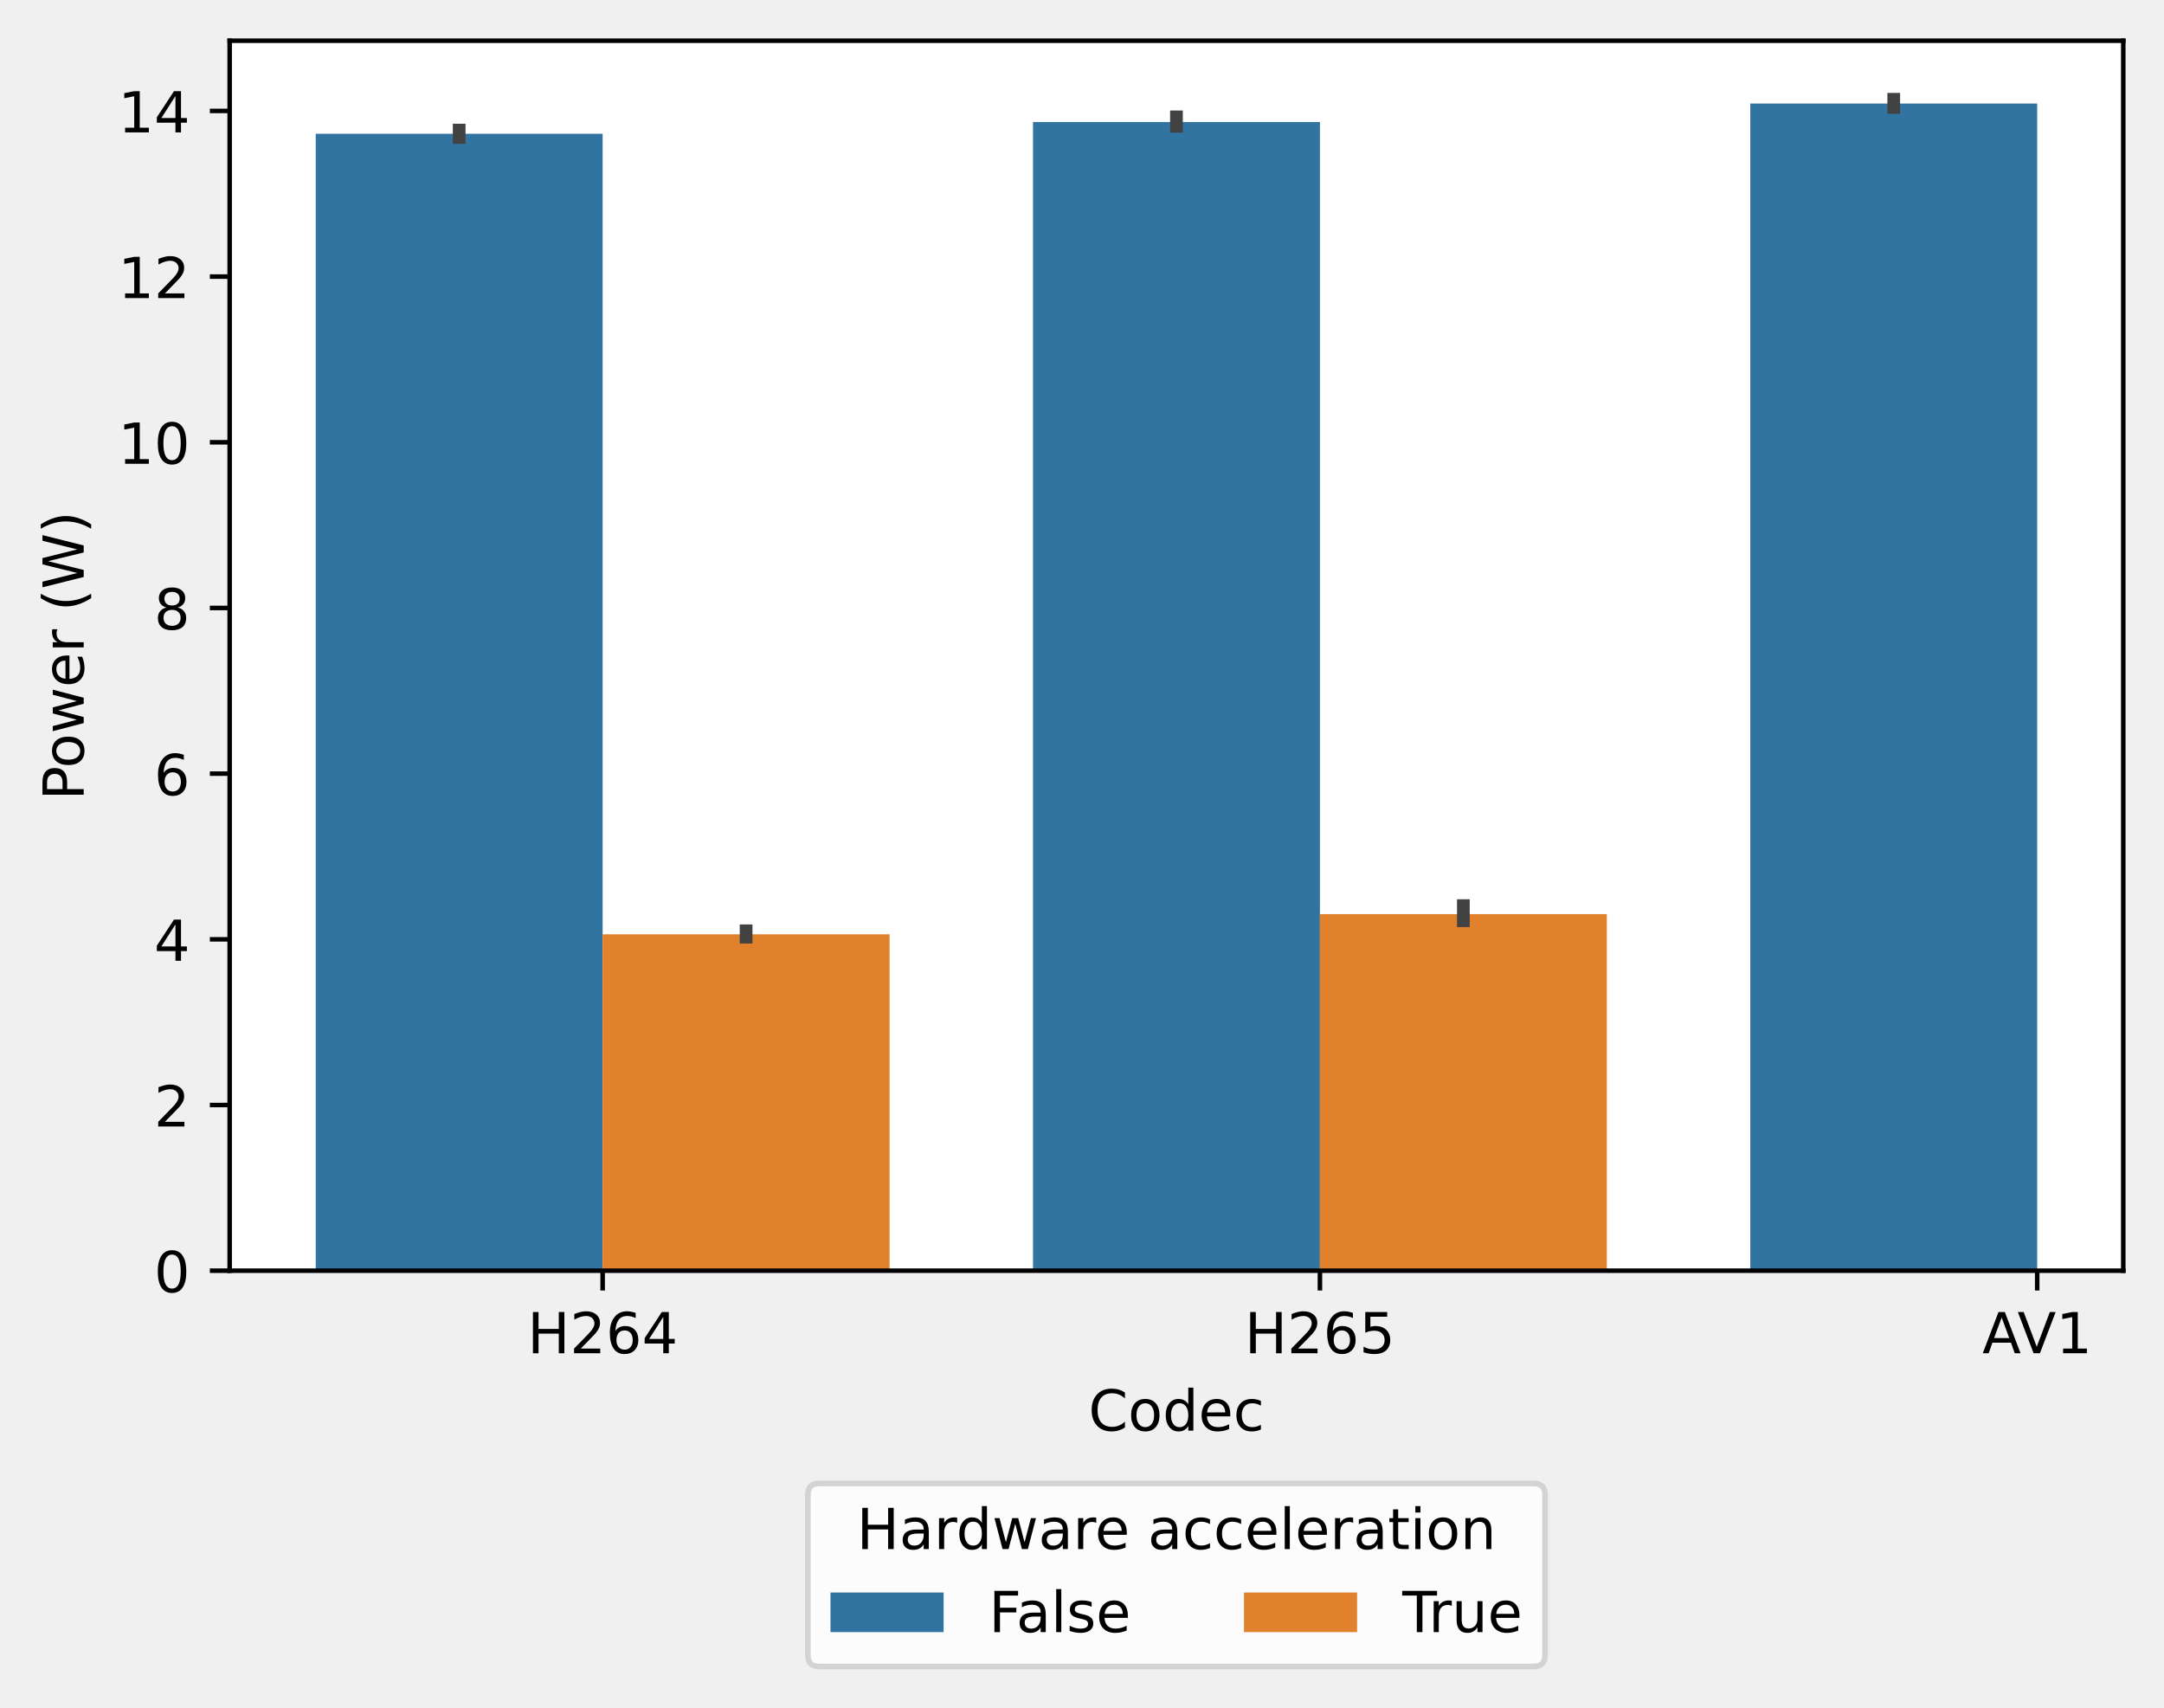
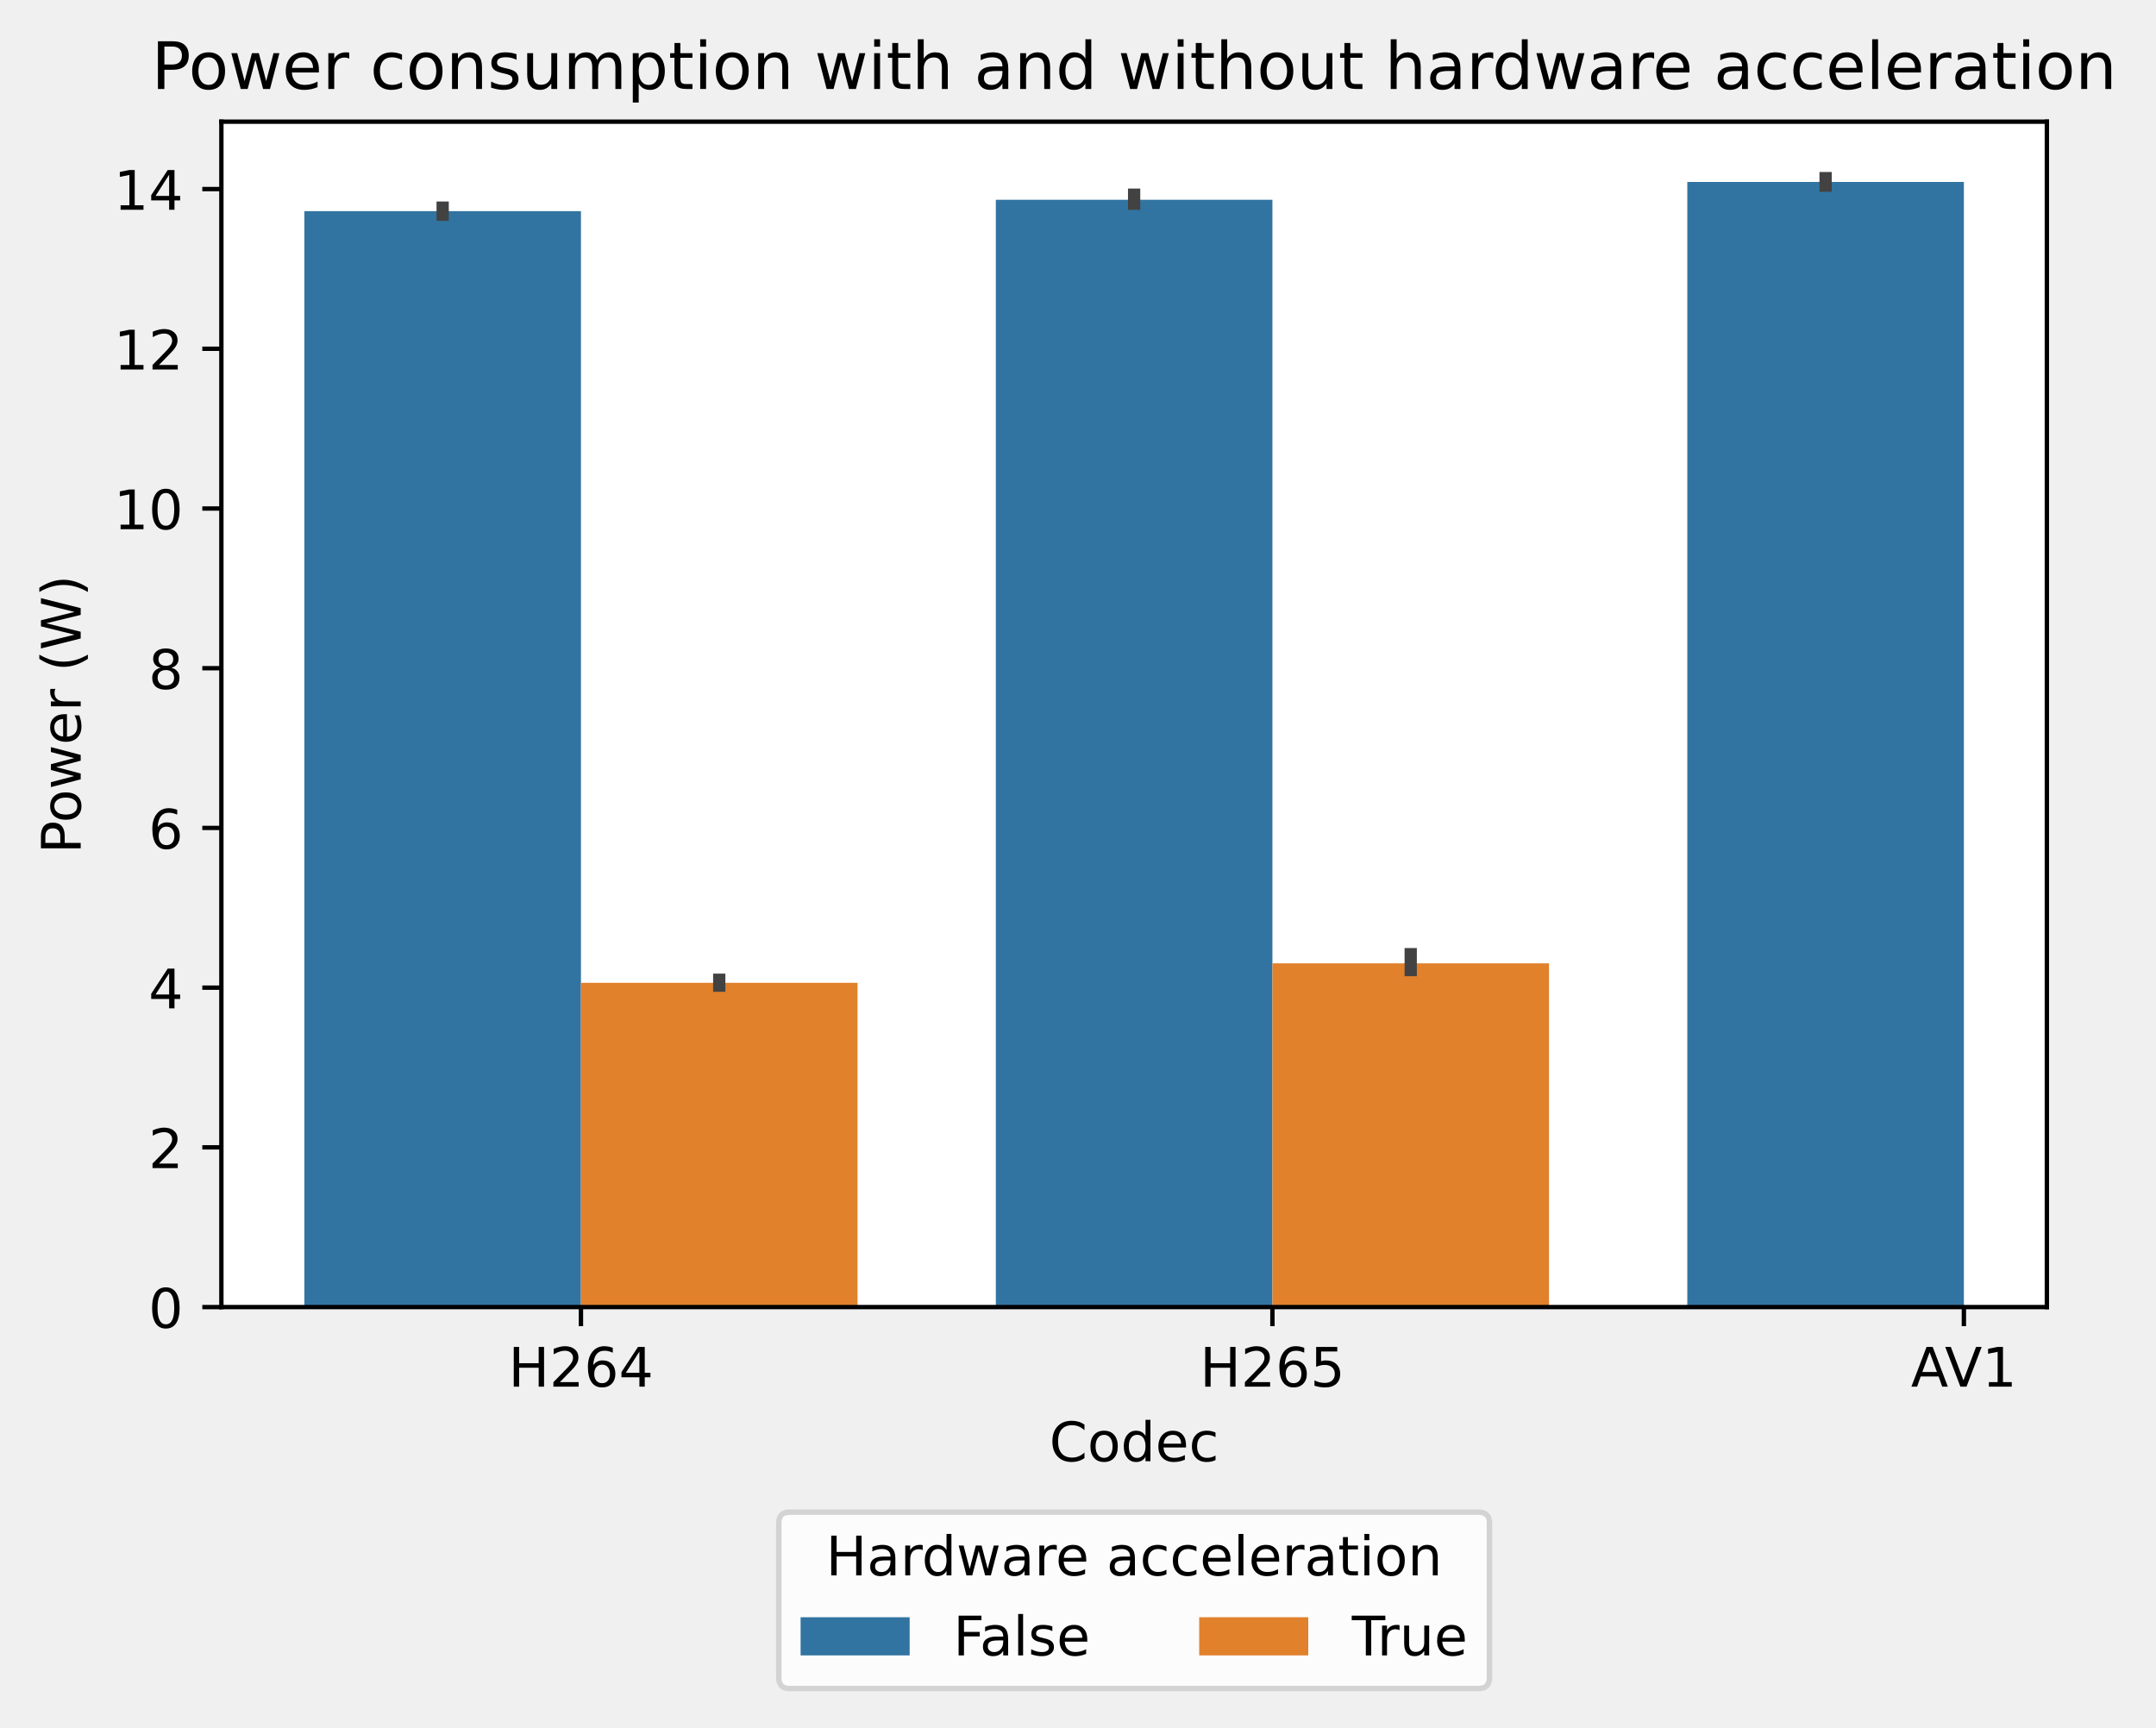
- <svg xmlns="http://www.w3.org/2000/svg" xmlns:xlink="http://www.w3.org/1999/xlink" width="382.603pt" height="301.812pt" viewBox="0 0 382.603 301.812" version="1.1">
+ <svg xmlns="http://www.w3.org/2000/svg" xmlns:xlink="http://www.w3.org/1999/xlink" width="395.419pt" height="316.93pt" viewBox="0 0 395.419 316.93" version="1.1">
  <defs>
    <style type="text/css">*{stroke-linejoin: round; stroke-linecap: butt}</style>
  </defs>
  <g id="figure_1">
    <g id="patch_1">
-       <path d="M 0 301.812  L 382.603 301.812  L 382.603 0  L 0 0  L 0 301.812  z " style="fill: none" />
+       <path d="M 0 316.93  L 395.419 316.93  L 395.419 0  L 0 0  L 0 316.93  z " style="fill: none" />
    </g>
    <g id="axes_1">
      <g id="patch_2">
-         <path d="M 40.603 224.64  L 375.403 224.64  L 375.403 7.2  L 40.603 7.2  z " style="fill: #ffffff" />
+         <path d="M 40.603 239.758  L 375.403 239.758  L 375.403 22.318  L 40.603 22.318  z " style="fill: #ffffff" />
      </g>
      <g id="patch_3">
-         <path d="M 55.821 224.64  L 106.549 224.64  L 106.549 23.655  L 55.821 23.655  z " clip-path="url(#paa08e90f92)" style="fill: #3274a1" />
+         <path d="M 55.821 239.758  L 106.549 239.758  L 106.549 38.728  L 55.821 38.728  z " clip-path="url(#p6d40279ca7)" style="fill: #3274a1" />
      </g>
      <g id="patch_4">
-         <path d="M 182.639 224.64  L 233.367 224.64  L 233.367 21.573  L 182.639 21.573  z " clip-path="url(#paa08e90f92)" style="fill: #3274a1" />
+         <path d="M 182.639 239.758  L 233.367 239.758  L 233.367 36.646  L 182.639 36.646  z " clip-path="url(#p6d40279ca7)" style="fill: #3274a1" />
      </g>
      <g id="patch_5">
-         <path d="M 309.458 224.64  L 360.185 224.64  L 360.185 18.301  L 309.458 18.301  z " clip-path="url(#paa08e90f92)" style="fill: #3274a1" />
+         <path d="M 309.458 239.758  L 360.185 239.758  L 360.185 33.373  L 309.458 33.373  z " clip-path="url(#p6d40279ca7)" style="fill: #3274a1" />
      </g>
      <g id="patch_6">
-         <path d="M 106.549 224.64  L 157.276 224.64  L 157.276 165.174  L 106.549 165.174  z " clip-path="url(#paa08e90f92)" style="fill: #e1812c" />
+         <path d="M 106.549 239.758  L 157.276 239.758  L 157.276 180.279  L 106.549 180.279  z " clip-path="url(#p6d40279ca7)" style="fill: #e1812c" />
      </g>
      <g id="patch_7">
-         <path d="M 233.367 224.64  L 284.094 224.64  L 284.094 161.605  L 233.367 161.605  z " clip-path="url(#paa08e90f92)" style="fill: #e1812c" />
+         <path d="M 233.367 239.758  L 284.094 239.758  L 284.094 176.709  L 233.367 176.709  z " clip-path="url(#p6d40279ca7)" style="fill: #e1812c" />
      </g>
      <g id="patch_8">
-         <path d="M 106.549 224.64  L 106.549 224.64  L 106.549 224.64  L 106.549 224.64  z " clip-path="url(#paa08e90f92)" style="fill: #3274a1" />
+         <path d="M 106.549 239.758  L 106.549 239.758  L 106.549 239.758  L 106.549 239.758  z " clip-path="url(#p6d40279ca7)" style="fill: #3274a1" />
      </g>
      <g id="patch_9">
-         <path d="M 106.549 224.64  L 106.549 224.64  L 106.549 224.64  L 106.549 224.64  z " clip-path="url(#paa08e90f92)" style="fill: #e1812c" />
+         <path d="M 106.549 239.758  L 106.549 239.758  L 106.549 239.758  L 106.549 239.758  z " clip-path="url(#p6d40279ca7)" style="fill: #e1812c" />
      </g>
      <g id="matplotlib.axis_1">
        <g id="xtick_1">
          <g id="line2d_1">
            <defs>
-               <path id="m2e20325856" d="M 0 0  L 0 3.5  " style="stroke: #000000; stroke-width: 0.8" />
-             </defs>
-             <g>
-               <use xlink:href="#m2e20325856" x="106.549" y="224.64" style="stroke: #000000; stroke-width: 0.8" />
+               <path id="m6adc09b4a9" d="M 0 0  L 0 3.5  " style="stroke: #000000; stroke-width: 0.8" />
+             </defs>
+             <g>
+               <use xlink:href="#m6adc09b4a9" x="106.549" y="239.758" style="stroke: #000000; stroke-width: 0.8" />
            </g>
          </g>
          <g id="text_1">
-             <g transform="translate(93.24467 239.2384)scale(0.1 -0.1)">
+             <g transform="translate(93.24467 254.3566)scale(0.1 -0.1)">
              <defs>
                <path id="DejaVuSans-48" d="M 628 4666  L 1259 4666  L 1259 2753  L 3553 2753  L 3553 4666  L 4184 4666  L 4184 0  L 3553 0  L 3553 2222  L 1259 2222  L 1259 0  L 628 0  L 628 4666  z " transform="scale(0.015625)" />
                <path id="DejaVuSans-32" d="M 1228 531  L 3431 531  L 3431 0  L 469 0  L 469 531  Q 828 903 1448 1529  Q 2069 2156 2228 2338  Q 2531 2678 2651 2914  Q 2772 3150 2772 3378  Q 2772 3750 2511 3984  Q 2250 4219 1831 4219  Q 1534 4219 1204 4116  Q 875 4013 500 3803  L 500 4441  Q 881 4594 1212 4672  Q 1544 4750 1819 4750  Q 2544 4750 2975 4387  Q 3406 4025 3406 3419  Q 3406 3131 3298 2873  Q 3191 2616 2906 2266  Q 2828 2175 2409 1742  Q 1991 1309 1228 531  z " transform="scale(0.015625)" />
                <path id="DejaVuSans-36" d="M 2113 2584  Q 1688 2584 1439 2293  Q 1191 2003 1191 1497  Q 1191 994 1439 701  Q 1688 409 2113 409  Q 2538 409 2786 701  Q 3034 994 3034 1497  Q 3034 2003 2786 2293  Q 2538 2584 2113 2584  z M 3366 4563  L 3366 3988  Q 3128 4100 2886 4159  Q 2644 4219 2406 4219  Q 1781 4219 1451 3797  Q 1122 3375 1075 2522  Q 1259 2794 1537 2939  Q 1816 3084 2150 3084  Q 2853 3084 3261 2657  Q 3669 2231 3669 1497  Q 3669 778 3244 343  Q 2819 -91 2113 -91  Q 1303 -91 875 529  Q 447 1150 447 2328  Q 447 3434 972 4092  Q 1497 4750 2381 4750  Q 2619 4750 2861 4703  Q 3103 4656 3366 4563  z " transform="scale(0.015625)" />
                <path id="DejaVuSans-34" d="M 2419 4116  L 825 1625  L 2419 1625  L 2419 4116  z M 2253 4666  L 3047 4666  L 3047 1625  L 3713 1625  L 3713 1100  L 3047 1100  L 3047 0  L 2419 0  L 2419 1100  L 313 1100  L 313 1709  L 2253 4666  z " transform="scale(0.015625)" />
              </defs>
              <use xlink:href="#DejaVuSans-48" />
              <use xlink:href="#DejaVuSans-32" x="75.195" />
              <use xlink:href="#DejaVuSans-36" x="138.818" />
              <use xlink:href="#DejaVuSans-34" x="202.441" />
            </g>
          </g>
        </g>
        <g id="xtick_2">
          <g id="line2d_2">
            <g>
-               <use xlink:href="#m2e20325856" x="233.367" y="224.64" style="stroke: #000000; stroke-width: 0.8" />
+               <use xlink:href="#m6adc09b4a9" x="233.367" y="239.758" style="stroke: #000000; stroke-width: 0.8" />
            </g>
          </g>
          <g id="text_2">
-             <g transform="translate(220.0629 239.2384)scale(0.1 -0.1)">
+             <g transform="translate(220.0629 254.3566)scale(0.1 -0.1)">
              <defs>
                <path id="DejaVuSans-35" d="M 691 4666  L 3169 4666  L 3169 4134  L 1269 4134  L 1269 2991  Q 1406 3038 1543 3061  Q 1681 3084 1819 3084  Q 2600 3084 3056 2656  Q 3513 2228 3513 1497  Q 3513 744 3044 326  Q 2575 -91 1722 -91  Q 1428 -91 1123 -41  Q 819 9 494 109  L 494 744  Q 775 591 1075 516  Q 1375 441 1709 441  Q 2250 441 2565 725  Q 2881 1009 2881 1497  Q 2881 1984 2565 2268  Q 2250 2553 1709 2553  Q 1456 2553 1204 2497  Q 953 2441 691 2322  L 691 4666  z " transform="scale(0.015625)" />
              </defs>
              <use xlink:href="#DejaVuSans-48" />
              <use xlink:href="#DejaVuSans-32" x="75.195" />
              <use xlink:href="#DejaVuSans-36" x="138.818" />
              <use xlink:href="#DejaVuSans-35" x="202.441" />
            </g>
          </g>
        </g>
        <g id="xtick_3">
          <g id="line2d_3">
            <g>
-               <use xlink:href="#m2e20325856" x="360.185" y="224.64" style="stroke: #000000; stroke-width: 0.8" />
+               <use xlink:href="#m6adc09b4a9" x="360.185" y="239.758" style="stroke: #000000; stroke-width: 0.8" />
            </g>
          </g>
          <g id="text_3">
-             <g transform="translate(350.4818 239.2384)scale(0.1 -0.1)">
+             <g transform="translate(350.4818 254.3566)scale(0.1 -0.1)">
              <defs>
                <path id="DejaVuSans-41" d="M 2188 4044  L 1331 1722  L 3047 1722  L 2188 4044  z M 1831 4666  L 2547 4666  L 4325 0  L 3669 0  L 3244 1197  L 1141 1197  L 716 0  L 50 0  L 1831 4666  z " transform="scale(0.015625)" />
                <path id="DejaVuSans-56" d="M 1831 0  L 50 4666  L 709 4666  L 2188 738  L 3669 4666  L 4325 4666  L 2547 0  L 1831 0  z " transform="scale(0.015625)" />
                <path id="DejaVuSans-31" d="M 794 531  L 1825 531  L 1825 4091  L 703 3866  L 703 4441  L 1819 4666  L 2450 4666  L 2450 531  L 3481 531  L 3481 0  L 794 0  L 794 531  z " transform="scale(0.015625)" />
              </defs>
              <use xlink:href="#DejaVuSans-41" />
              <use xlink:href="#DejaVuSans-56" x="62.033" />
              <use xlink:href="#DejaVuSans-31" x="130.441" />
            </g>
          </g>
        </g>
        <g id="text_4">
-           <g transform="translate(192.4523 252.9166)scale(0.1 -0.1)">
+           <g transform="translate(192.4523 268.0347)scale(0.1 -0.1)">
            <defs>
              <path id="DejaVuSans-43" d="M 4122 4306  L 4122 3641  Q 3803 3938 3442 4084  Q 3081 4231 2675 4231  Q 1875 4231 1450 3742  Q 1025 3253 1025 2328  Q 1025 1406 1450 917  Q 1875 428 2675 428  Q 3081 428 3442 575  Q 3803 722 4122 1019  L 4122 359  Q 3791 134 3420 21  Q 3050 -91 2638 -91  Q 1578 -91 968 557  Q 359 1206 359 2328  Q 359 3453 968 4101  Q 1578 4750 2638 4750  Q 3056 4750 3426 4639  Q 3797 4528 4122 4306  z " transform="scale(0.015625)" />
              <path id="DejaVuSans-6f" d="M 1959 3097  Q 1497 3097 1228 2736  Q 959 2375 959 1747  Q 959 1119 1226 758  Q 1494 397 1959 397  Q 2419 397 2687 759  Q 2956 1122 2956 1747  Q 2956 2369 2687 2733  Q 2419 3097 1959 3097  z M 1959 3584  Q 2709 3584 3137 3096  Q 3566 2609 3566 1747  Q 3566 888 3137 398  Q 2709 -91 1959 -91  Q 1206 -91 779 398  Q 353 888 353 1747  Q 353 2609 779 3096  Q 1206 3584 1959 3584  z " transform="scale(0.015625)" />
              <path id="DejaVuSans-64" d="M 2906 2969  L 2906 4863  L 3481 4863  L 3481 0  L 2906 0  L 2906 525  Q 2725 213 2448 61  Q 2172 -91 1784 -91  Q 1150 -91 751 415  Q 353 922 353 1747  Q 353 2572 751 3078  Q 1150 3584 1784 3584  Q 2172 3584 2448 3432  Q 2725 3281 2906 2969  z M 947 1747  Q 947 1113 1208 752  Q 1469 391 1925 391  Q 2381 391 2643 752  Q 2906 1113 2906 1747  Q 2906 2381 2643 2742  Q 2381 3103 1925 3103  Q 1469 3103 1208 2742  Q 947 2381 947 1747  z " transform="scale(0.015625)" />
              <path id="DejaVuSans-65" d="M 3597 1894  L 3597 1613  L 953 1613  Q 991 1019 1311 708  Q 1631 397 2203 397  Q 2534 397 2845 478  Q 3156 559 3463 722  L 3463 178  Q 3153 47 2828 -22  Q 2503 -91 2169 -91  Q 1331 -91 842 396  Q 353 884 353 1716  Q 353 2575 817 3079  Q 1281 3584 2069 3584  Q 2775 3584 3186 3129  Q 3597 2675 3597 1894  z M 3022 2063  Q 3016 2534 2758 2815  Q 2500 3097 2075 3097  Q 1594 3097 1305 2825  Q 1016 2553 972 2059  L 3022 2063  z " transform="scale(0.015625)" />
              <path id="DejaVuSans-63" d="M 3122 3366  L 3122 2828  Q 2878 2963 2633 3030  Q 2388 3097 2138 3097  Q 1578 3097 1268 2742  Q 959 2388 959 1747  Q 959 1106 1268 751  Q 1578 397 2138 397  Q 2388 397 2633 464  Q 2878 531 3122 666  L 3122 134  Q 2881 22 2623 -34  Q 2366 -91 2075 -91  Q 1284 -91 818 406  Q 353 903 353 1747  Q 353 2603 823 3093  Q 1294 3584 2113 3584  Q 2378 3584 2631 3529  Q 2884 3475 3122 3366  z " transform="scale(0.015625)" />
            </defs>
            <use xlink:href="#DejaVuSans-43" />
            <use xlink:href="#DejaVuSans-6f" x="69.824" />
            <use xlink:href="#DejaVuSans-64" x="131.006" />
            <use xlink:href="#DejaVuSans-65" x="194.482" />
            <use xlink:href="#DejaVuSans-63" x="256.006" />
          </g>
        </g>
      </g>
      <g id="matplotlib.axis_2">
        <g id="ytick_1">
          <g id="line2d_4">
            <defs>
-               <path id="mf7928c3a3b" d="M 0 0  L -3.5 0  " style="stroke: #000000; stroke-width: 0.8" />
-             </defs>
-             <g>
-               <use xlink:href="#mf7928c3a3b" x="40.603" y="224.64" style="stroke: #000000; stroke-width: 0.8" />
+               <path id="m3e7769ab62" d="M 0 0  L -3.5 0  " style="stroke: #000000; stroke-width: 0.8" />
+             </defs>
+             <g>
+               <use xlink:href="#m3e7769ab62" x="40.603" y="239.758" style="stroke: #000000; stroke-width: 0.8" />
            </g>
          </g>
          <g id="text_5">
-             <g transform="translate(27.24063 228.4392)scale(0.1 -0.1)">
+             <g transform="translate(27.24063 243.5573)scale(0.1 -0.1)">
              <defs>
                <path id="DejaVuSans-30" d="M 2034 4250  Q 1547 4250 1301 3770  Q 1056 3291 1056 2328  Q 1056 1369 1301 889  Q 1547 409 2034 409  Q 2525 409 2770 889  Q 3016 1369 3016 2328  Q 3016 3291 2770 3770  Q 2525 4250 2034 4250  z M 2034 4750  Q 2819 4750 3233 4129  Q 3647 3509 3647 2328  Q 3647 1150 3233 529  Q 2819 -91 2034 -91  Q 1250 -91 836 529  Q 422 1150 422 2328  Q 422 3509 836 4129  Q 1250 4750 2034 4750  z " transform="scale(0.015625)" />
              </defs>
              <use xlink:href="#DejaVuSans-30" />
            </g>
          </g>
        </g>
        <g id="ytick_2">
          <g id="line2d_5">
            <g>
-               <use xlink:href="#mf7928c3a3b" x="40.603" y="195.35" style="stroke: #000000; stroke-width: 0.8" />
+               <use xlink:href="#m3e7769ab62" x="40.603" y="210.461" style="stroke: #000000; stroke-width: 0.8" />
            </g>
          </g>
          <g id="text_6">
-             <g transform="translate(27.24063 199.1489)scale(0.1 -0.1)">
+             <g transform="translate(27.24063 214.2605)scale(0.1 -0.1)">
              <use xlink:href="#DejaVuSans-32" />
            </g>
          </g>
        </g>
        <g id="ytick_3">
          <g id="line2d_6">
            <g>
-               <use xlink:href="#mf7928c3a3b" x="40.603" y="166.059" style="stroke: #000000; stroke-width: 0.8" />
+               <use xlink:href="#m3e7769ab62" x="40.603" y="181.164" style="stroke: #000000; stroke-width: 0.8" />
            </g>
          </g>
          <g id="text_7">
-             <g transform="translate(27.24063 169.8586)scale(0.1 -0.1)">
+             <g transform="translate(27.24063 184.9636)scale(0.1 -0.1)">
              <use xlink:href="#DejaVuSans-34" />
            </g>
          </g>
        </g>
        <g id="ytick_4">
          <g id="line2d_7">
            <g>
-               <use xlink:href="#mf7928c3a3b" x="40.603" y="136.769" style="stroke: #000000; stroke-width: 0.8" />
+               <use xlink:href="#m3e7769ab62" x="40.603" y="151.868" style="stroke: #000000; stroke-width: 0.8" />
            </g>
          </g>
          <g id="text_8">
-             <g transform="translate(27.24063 140.5682)scale(0.1 -0.1)">
+             <g transform="translate(27.24063 155.6667)scale(0.1 -0.1)">
              <use xlink:href="#DejaVuSans-36" />
            </g>
          </g>
        </g>
        <g id="ytick_5">
          <g id="line2d_8">
            <g>
-               <use xlink:href="#mf7928c3a3b" x="40.603" y="107.479" style="stroke: #000000; stroke-width: 0.8" />
+               <use xlink:href="#m3e7769ab62" x="40.603" y="122.571" style="stroke: #000000; stroke-width: 0.8" />
            </g>
          </g>
          <g id="text_9">
-             <g transform="translate(27.24063 111.2779)scale(0.1 -0.1)">
+             <g transform="translate(27.24063 126.3699)scale(0.1 -0.1)">
              <defs>
                <path id="DejaVuSans-38" d="M 2034 2216  Q 1584 2216 1326 1975  Q 1069 1734 1069 1313  Q 1069 891 1326 650  Q 1584 409 2034 409  Q 2484 409 2743 651  Q 3003 894 3003 1313  Q 3003 1734 2745 1975  Q 2488 2216 2034 2216  z M 1403 2484  Q 997 2584 770 2862  Q 544 3141 544 3541  Q 544 4100 942 4425  Q 1341 4750 2034 4750  Q 2731 4750 3128 4425  Q 3525 4100 3525 3541  Q 3525 3141 3298 2862  Q 3072 2584 2669 2484  Q 3125 2378 3379 2068  Q 3634 1759 3634 1313  Q 3634 634 3220 271  Q 2806 -91 2034 -91  Q 1263 -91 848 271  Q 434 634 434 1313  Q 434 1759 690 2068  Q 947 2378 1403 2484  z M 1172 3481  Q 1172 3119 1398 2916  Q 1625 2713 2034 2713  Q 2441 2713 2670 2916  Q 2900 3119 2900 3481  Q 2900 3844 2670 4047  Q 2441 4250 2034 4250  Q 1625 4250 1398 4047  Q 1172 3844 1172 3481  z " transform="scale(0.015625)" />
              </defs>
              <use xlink:href="#DejaVuSans-38" />
            </g>
          </g>
        </g>
        <g id="ytick_6">
          <g id="line2d_9">
            <g>
-               <use xlink:href="#mf7928c3a3b" x="40.603" y="78.188" style="stroke: #000000; stroke-width: 0.8" />
+               <use xlink:href="#m3e7769ab62" x="40.603" y="93.274" style="stroke: #000000; stroke-width: 0.8" />
            </g>
          </g>
          <g id="text_10">
-             <g transform="translate(20.87813 81.98756)scale(0.1 -0.1)">
+             <g transform="translate(20.87813 97.07298)scale(0.1 -0.1)">
              <use xlink:href="#DejaVuSans-31" />
              <use xlink:href="#DejaVuSans-30" x="63.623" />
            </g>
          </g>
        </g>
        <g id="ytick_7">
          <g id="line2d_10">
            <g>
-               <use xlink:href="#mf7928c3a3b" x="40.603" y="48.898" style="stroke: #000000; stroke-width: 0.8" />
+               <use xlink:href="#m3e7769ab62" x="40.603" y="63.977" style="stroke: #000000; stroke-width: 0.8" />
            </g>
          </g>
          <g id="text_11">
-             <g transform="translate(20.87813 52.69723)scale(0.1 -0.1)">
+             <g transform="translate(20.87813 67.77611)scale(0.1 -0.1)">
              <use xlink:href="#DejaVuSans-31" />
              <use xlink:href="#DejaVuSans-32" x="63.623" />
            </g>
          </g>
        </g>
        <g id="ytick_8">
          <g id="line2d_11">
            <g>
-               <use xlink:href="#mf7928c3a3b" x="40.603" y="19.608" style="stroke: #000000; stroke-width: 0.8" />
+               <use xlink:href="#m3e7769ab62" x="40.603" y="34.68" style="stroke: #000000; stroke-width: 0.8" />
            </g>
          </g>
          <g id="text_12">
-             <g transform="translate(20.87813 23.40689)scale(0.1 -0.1)">
+             <g transform="translate(20.87813 38.47923)scale(0.1 -0.1)">
              <use xlink:href="#DejaVuSans-31" />
              <use xlink:href="#DejaVuSans-34" x="63.623" />
            </g>
          </g>
        </g>
        <g id="text_13">
-           <g transform="translate(14.79844 141.4684)rotate(-90)scale(0.1 -0.1)">
+           <g transform="translate(14.79844 156.5866)rotate(-90)scale(0.1 -0.1)">
            <defs>
              <path id="DejaVuSans-50" d="M 1259 4147  L 1259 2394  L 2053 2394  Q 2494 2394 2734 2622  Q 2975 2850 2975 3272  Q 2975 3691 2734 3919  Q 2494 4147 2053 4147  L 1259 4147  z M 628 4666  L 2053 4666  Q 2838 4666 3239 4311  Q 3641 3956 3641 3272  Q 3641 2581 3239 2228  Q 2838 1875 2053 1875  L 1259 1875  L 1259 0  L 628 0  L 628 4666  z " transform="scale(0.015625)" />
              <path id="DejaVuSans-77" d="M 269 3500  L 844 3500  L 1563 769  L 2278 3500  L 2956 3500  L 3675 769  L 4391 3500  L 4966 3500  L 4050 0  L 3372 0  L 2619 2869  L 1863 0  L 1184 0  L 269 3500  z " transform="scale(0.015625)" />
              <path id="DejaVuSans-72" d="M 2631 2963  Q 2534 3019 2420 3045  Q 2306 3072 2169 3072  Q 1681 3072 1420 2755  Q 1159 2438 1159 1844  L 1159 0  L 581 0  L 581 3500  L 1159 3500  L 1159 2956  Q 1341 3275 1631 3429  Q 1922 3584 2338 3584  Q 2397 3584 2469 3576  Q 2541 3569 2628 3553  L 2631 2963  z " transform="scale(0.015625)" />
              <path id="DejaVuSans-20" transform="scale(0.015625)" />
              <path id="DejaVuSans-28" d="M 1984 4856  Q 1566 4138 1362 3434  Q 1159 2731 1159 2009  Q 1159 1288 1364 580  Q 1569 -128 1984 -844  L 1484 -844  Q 1016 -109 783 600  Q 550 1309 550 2009  Q 550 2706 781 3412  Q 1013 4119 1484 4856  L 1984 4856  z " transform="scale(0.015625)" />
              <path id="DejaVuSans-57" d="M 213 4666  L 850 4666  L 1831 722  L 2809 4666  L 3519 4666  L 4500 722  L 5478 4666  L 6119 4666  L 4947 0  L 4153 0  L 3169 4050  L 2175 0  L 1381 0  L 213 4666  z " transform="scale(0.015625)" />
              <path id="DejaVuSans-29" d="M 513 4856  L 1013 4856  Q 1481 4119 1714 3412  Q 1947 2706 1947 2009  Q 1947 1309 1714 600  Q 1481 -109 1013 -844  L 513 -844  Q 928 -128 1133 580  Q 1338 1288 1338 2009  Q 1338 2731 1133 3434  Q 928 4138 513 4856  z " transform="scale(0.015625)" />
            </defs>
            <use xlink:href="#DejaVuSans-50" />
            <use xlink:href="#DejaVuSans-6f" x="56.678" />
            <use xlink:href="#DejaVuSans-77" x="117.859" />
            <use xlink:href="#DejaVuSans-65" x="199.646" />
            <use xlink:href="#DejaVuSans-72" x="261.17" />
            <use xlink:href="#DejaVuSans-20" x="302.283" />
            <use xlink:href="#DejaVuSans-28" x="334.07" />
            <use xlink:href="#DejaVuSans-57" x="373.084" />
            <use xlink:href="#DejaVuSans-29" x="471.961" />
          </g>
        </g>
      </g>
      <g id="line2d_12">
-         <path d="M 81.185 24.309  L 81.185 23  " clip-path="url(#paa08e90f92)" style="fill: none; stroke: #424242; stroke-width: 2.25; stroke-linecap: square" />
+         <path d="M 81.185 39.388  L 81.185 38.08  " clip-path="url(#p6d40279ca7)" style="fill: none; stroke: #424242; stroke-width: 2.25; stroke-linecap: square" />
      </g>
      <g id="line2d_13">
-         <path d="M 208.003 22.322  L 208.003 20.662  " clip-path="url(#paa08e90f92)" style="fill: none; stroke: #424242; stroke-width: 2.25; stroke-linecap: square" />
+         <path d="M 208.003 37.36  L 208.003 35.716  " clip-path="url(#p6d40279ca7)" style="fill: none; stroke: #424242; stroke-width: 2.25; stroke-linecap: square" />
      </g>
      <g id="line2d_14">
-         <path d="M 334.821 18.985  L 334.821 17.554  " clip-path="url(#paa08e90f92)" style="fill: none; stroke: #424242; stroke-width: 2.25; stroke-linecap: square" />
+         <path d="M 334.821 34.062  L 334.821 32.672  " clip-path="url(#p6d40279ca7)" style="fill: none; stroke: #424242; stroke-width: 2.25; stroke-linecap: square" />
      </g>
      <g id="line2d_15">
-         <path d="M 131.912 165.681  L 131.912 164.554  " clip-path="url(#paa08e90f92)" style="fill: none; stroke: #424242; stroke-width: 2.25; stroke-linecap: square" />
+         <path d="M 131.912 180.796  L 131.912 179.721  " clip-path="url(#p6d40279ca7)" style="fill: none; stroke: #424242; stroke-width: 2.25; stroke-linecap: square" />
      </g>
      <g id="line2d_16">
-         <path d="M 258.73 162.773  L 258.73 160.102  " clip-path="url(#paa08e90f92)" style="fill: none; stroke: #424242; stroke-width: 2.25; stroke-linecap: square" />
+         <path d="M 258.73 177.944  L 258.73 175.021  " clip-path="url(#p6d40279ca7)" style="fill: none; stroke: #424242; stroke-width: 2.25; stroke-linecap: square" />
      </g>
      <g id="patch_10">
-         <path d="M 40.603 224.64  L 40.603 7.2  " style="fill: none; stroke: #000000; stroke-width: 0.8; stroke-linejoin: miter; stroke-linecap: square" />
+         <path d="M 40.603 239.758  L 40.603 22.318  " style="fill: none; stroke: #000000; stroke-width: 0.8; stroke-linejoin: miter; stroke-linecap: square" />
      </g>
      <g id="patch_11">
-         <path d="M 375.403 224.64  L 375.403 7.2  " style="fill: none; stroke: #000000; stroke-width: 0.8; stroke-linejoin: miter; stroke-linecap: square" />
+         <path d="M 375.403 239.758  L 375.403 22.318  " style="fill: none; stroke: #000000; stroke-width: 0.8; stroke-linejoin: miter; stroke-linecap: square" />
      </g>
      <g id="patch_12">
-         <path d="M 40.603 224.64  L 375.403 224.64  " style="fill: none; stroke: #000000; stroke-width: 0.8; stroke-linejoin: miter; stroke-linecap: square" />
+         <path d="M 40.603 239.758  L 375.403 239.758  " style="fill: none; stroke: #000000; stroke-width: 0.8; stroke-linejoin: miter; stroke-linecap: square" />
      </g>
      <g id="patch_13">
-         <path d="M 40.603 7.2  L 375.403 7.2  " style="fill: none; stroke: #000000; stroke-width: 0.8; stroke-linejoin: miter; stroke-linecap: square" />
+         <path d="M 40.603 22.318  L 375.403 22.318  " style="fill: none; stroke: #000000; stroke-width: 0.8; stroke-linejoin: miter; stroke-linecap: square" />
+       </g>
+       <g id="text_14">
+         <g transform="translate(27.7875 16.31812)scale(0.12 -0.12)">
+           <defs>
+             <path id="DejaVuSans-6e" d="M 3513 2113  L 3513 0  L 2938 0  L 2938 2094  Q 2938 2591 2744 2837  Q 2550 3084 2163 3084  Q 1697 3084 1428 2787  Q 1159 2491 1159 1978  L 1159 0  L 581 0  L 581 3500  L 1159 3500  L 1159 2956  Q 1366 3272 1645 3428  Q 1925 3584 2291 3584  Q 2894 3584 3203 3211  Q 3513 2838 3513 2113  z " transform="scale(0.015625)" />
+             <path id="DejaVuSans-73" d="M 2834 3397  L 2834 2853  Q 2591 2978 2328 3040  Q 2066 3103 1784 3103  Q 1356 3103 1142 2972  Q 928 2841 928 2578  Q 928 2378 1081 2264  Q 1234 2150 1697 2047  L 1894 2003  Q 2506 1872 2764 1633  Q 3022 1394 3022 966  Q 3022 478 2636 193  Q 2250 -91 1575 -91  Q 1294 -91 989 -36  Q 684 19 347 128  L 347 722  Q 666 556 975 473  Q 1284 391 1588 391  Q 1994 391 2212 530  Q 2431 669 2431 922  Q 2431 1156 2273 1281  Q 2116 1406 1581 1522  L 1381 1569  Q 847 1681 609 1914  Q 372 2147 372 2553  Q 372 3047 722 3315  Q 1072 3584 1716 3584  Q 2034 3584 2315 3537  Q 2597 3491 2834 3397  z " transform="scale(0.015625)" />
+             <path id="DejaVuSans-75" d="M 544 1381  L 544 3500  L 1119 3500  L 1119 1403  Q 1119 906 1312 657  Q 1506 409 1894 409  Q 2359 409 2629 706  Q 2900 1003 2900 1516  L 2900 3500  L 3475 3500  L 3475 0  L 2900 0  L 2900 538  Q 2691 219 2414 64  Q 2138 -91 1772 -91  Q 1169 -91 856 284  Q 544 659 544 1381  z M 1991 3584  L 1991 3584  z " transform="scale(0.015625)" />
+             <path id="DejaVuSans-6d" d="M 3328 2828  Q 3544 3216 3844 3400  Q 4144 3584 4550 3584  Q 5097 3584 5394 3201  Q 5691 2819 5691 2113  L 5691 0  L 5113 0  L 5113 2094  Q 5113 2597 4934 2840  Q 4756 3084 4391 3084  Q 3944 3084 3684 2787  Q 3425 2491 3425 1978  L 3425 0  L 2847 0  L 2847 2094  Q 2847 2600 2669 2842  Q 2491 3084 2119 3084  Q 1678 3084 1418 2786  Q 1159 2488 1159 1978  L 1159 0  L 581 0  L 581 3500  L 1159 3500  L 1159 2956  Q 1356 3278 1631 3431  Q 1906 3584 2284 3584  Q 2666 3584 2933 3390  Q 3200 3197 3328 2828  z " transform="scale(0.015625)" />
+             <path id="DejaVuSans-70" d="M 1159 525  L 1159 -1331  L 581 -1331  L 581 3500  L 1159 3500  L 1159 2969  Q 1341 3281 1617 3432  Q 1894 3584 2278 3584  Q 2916 3584 3314 3078  Q 3713 2572 3713 1747  Q 3713 922 3314 415  Q 2916 -91 2278 -91  Q 1894 -91 1617 61  Q 1341 213 1159 525  z M 3116 1747  Q 3116 2381 2855 2742  Q 2594 3103 2138 3103  Q 1681 3103 1420 2742  Q 1159 2381 1159 1747  Q 1159 1113 1420 752  Q 1681 391 2138 391  Q 2594 391 2855 752  Q 3116 1113 3116 1747  z " transform="scale(0.015625)" />
+             <path id="DejaVuSans-74" d="M 1172 4494  L 1172 3500  L 2356 3500  L 2356 3053  L 1172 3053  L 1172 1153  Q 1172 725 1289 603  Q 1406 481 1766 481  L 2356 481  L 2356 0  L 1766 0  Q 1100 0 847 248  Q 594 497 594 1153  L 594 3053  L 172 3053  L 172 3500  L 594 3500  L 594 4494  L 1172 4494  z " transform="scale(0.015625)" />
+             <path id="DejaVuSans-69" d="M 603 3500  L 1178 3500  L 1178 0  L 603 0  L 603 3500  z M 603 4863  L 1178 4863  L 1178 4134  L 603 4134  L 603 4863  z " transform="scale(0.015625)" />
+             <path id="DejaVuSans-68" d="M 3513 2113  L 3513 0  L 2938 0  L 2938 2094  Q 2938 2591 2744 2837  Q 2550 3084 2163 3084  Q 1697 3084 1428 2787  Q 1159 2491 1159 1978  L 1159 0  L 581 0  L 581 4863  L 1159 4863  L 1159 2956  Q 1366 3272 1645 3428  Q 1925 3584 2291 3584  Q 2894 3584 3203 3211  Q 3513 2838 3513 2113  z " transform="scale(0.015625)" />
+             <path id="DejaVuSans-61" d="M 2194 1759  Q 1497 1759 1228 1600  Q 959 1441 959 1056  Q 959 750 1161 570  Q 1363 391 1709 391  Q 2188 391 2477 730  Q 2766 1069 2766 1631  L 2766 1759  L 2194 1759  z M 3341 1997  L 3341 0  L 2766 0  L 2766 531  Q 2569 213 2275 61  Q 1981 -91 1556 -91  Q 1019 -91 701 211  Q 384 513 384 1019  Q 384 1609 779 1909  Q 1175 2209 1959 2209  L 2766 2209  L 2766 2266  Q 2766 2663 2505 2880  Q 2244 3097 1772 3097  Q 1472 3097 1187 3025  Q 903 2953 641 2809  L 641 3341  Q 956 3463 1253 3523  Q 1550 3584 1831 3584  Q 2591 3584 2966 3190  Q 3341 2797 3341 1997  z " transform="scale(0.015625)" />
+             <path id="DejaVuSans-6c" d="M 603 4863  L 1178 4863  L 1178 0  L 603 0  L 603 4863  z " transform="scale(0.015625)" />
+           </defs>
+           <use xlink:href="#DejaVuSans-50" />
+           <use xlink:href="#DejaVuSans-6f" x="56.678" />
+           <use xlink:href="#DejaVuSans-77" x="117.859" />
+           <use xlink:href="#DejaVuSans-65" x="199.646" />
+           <use xlink:href="#DejaVuSans-72" x="261.17" />
+           <use xlink:href="#DejaVuSans-20" x="302.283" />
+           <use xlink:href="#DejaVuSans-63" x="334.07" />
+           <use xlink:href="#DejaVuSans-6f" x="389.051" />
+           <use xlink:href="#DejaVuSans-6e" x="450.232" />
+           <use xlink:href="#DejaVuSans-73" x="513.611" />
+           <use xlink:href="#DejaVuSans-75" x="565.711" />
+           <use xlink:href="#DejaVuSans-6d" x="629.09" />
+           <use xlink:href="#DejaVuSans-70" x="726.502" />
+           <use xlink:href="#DejaVuSans-74" x="789.979" />
+           <use xlink:href="#DejaVuSans-69" x="829.188" />
+           <use xlink:href="#DejaVuSans-6f" x="856.971" />
+           <use xlink:href="#DejaVuSans-6e" x="918.152" />
+           <use xlink:href="#DejaVuSans-20" x="981.531" />
+           <use xlink:href="#DejaVuSans-77" x="1013.318" />
+           <use xlink:href="#DejaVuSans-69" x="1095.105" />
+           <use xlink:href="#DejaVuSans-74" x="1122.889" />
+           <use xlink:href="#DejaVuSans-68" x="1162.098" />
+           <use xlink:href="#DejaVuSans-20" x="1225.477" />
+           <use xlink:href="#DejaVuSans-61" x="1257.264" />
+           <use xlink:href="#DejaVuSans-6e" x="1318.543" />
+           <use xlink:href="#DejaVuSans-64" x="1381.922" />
+           <use xlink:href="#DejaVuSans-20" x="1445.398" />
+           <use xlink:href="#DejaVuSans-77" x="1477.186" />
+           <use xlink:href="#DejaVuSans-69" x="1558.973" />
+           <use xlink:href="#DejaVuSans-74" x="1586.756" />
+           <use xlink:href="#DejaVuSans-68" x="1625.965" />
+           <use xlink:href="#DejaVuSans-6f" x="1689.344" />
+           <use xlink:href="#DejaVuSans-75" x="1750.525" />
+           <use xlink:href="#DejaVuSans-74" x="1813.904" />
+           <use xlink:href="#DejaVuSans-20" x="1853.113" />
+           <use xlink:href="#DejaVuSans-68" x="1884.9" />
+           <use xlink:href="#DejaVuSans-61" x="1948.279" />
+           <use xlink:href="#DejaVuSans-72" x="2009.559" />
+           <use xlink:href="#DejaVuSans-64" x="2048.922" />
+           <use xlink:href="#DejaVuSans-77" x="2112.398" />
+           <use xlink:href="#DejaVuSans-61" x="2194.186" />
+           <use xlink:href="#DejaVuSans-72" x="2255.465" />
+           <use xlink:href="#DejaVuSans-65" x="2294.328" />
+           <use xlink:href="#DejaVuSans-20" x="2355.852" />
+           <use xlink:href="#DejaVuSans-61" x="2387.639" />
+           <use xlink:href="#DejaVuSans-63" x="2448.918" />
+           <use xlink:href="#DejaVuSans-63" x="2503.898" />
+           <use xlink:href="#DejaVuSans-65" x="2558.879" />
+           <use xlink:href="#DejaVuSans-6c" x="2620.402" />
+           <use xlink:href="#DejaVuSans-65" x="2648.186" />
+           <use xlink:href="#DejaVuSans-72" x="2709.709" />
+           <use xlink:href="#DejaVuSans-61" x="2750.822" />
+           <use xlink:href="#DejaVuSans-74" x="2812.102" />
+           <use xlink:href="#DejaVuSans-69" x="2851.311" />
+           <use xlink:href="#DejaVuSans-6f" x="2879.094" />
+           <use xlink:href="#DejaVuSans-6e" x="2940.275" />
+         </g>
      </g>
      <g id="legend_1">
        <g id="patch_14">
-           <path d="M 144.832 294.612  L 271.174 294.612  Q 273.174 294.612 273.174 292.612  L 273.174 264.256  Q 273.174 262.256 271.174 262.256  L 144.832 262.256  Q 142.832 262.256 142.832 264.256  L 142.832 292.612  Q 142.832 294.612 144.832 294.612  z " style="fill: #ffffff; opacity: 0.8; stroke: #cccccc; stroke-linejoin: miter" />
-         </g>
-         <g id="text_14">
-           <g transform="translate(151.4734 273.8544)scale(0.1 -0.1)">
-             <defs>
-               <path id="DejaVuSans-61" d="M 2194 1759  Q 1497 1759 1228 1600  Q 959 1441 959 1056  Q 959 750 1161 570  Q 1363 391 1709 391  Q 2188 391 2477 730  Q 2766 1069 2766 1631  L 2766 1759  L 2194 1759  z M 3341 1997  L 3341 0  L 2766 0  L 2766 531  Q 2569 213 2275 61  Q 1981 -91 1556 -91  Q 1019 -91 701 211  Q 384 513 384 1019  Q 384 1609 779 1909  Q 1175 2209 1959 2209  L 2766 2209  L 2766 2266  Q 2766 2663 2505 2880  Q 2244 3097 1772 3097  Q 1472 3097 1187 3025  Q 903 2953 641 2809  L 641 3341  Q 956 3463 1253 3523  Q 1550 3584 1831 3584  Q 2591 3584 2966 3190  Q 3341 2797 3341 1997  z " transform="scale(0.015625)" />
-               <path id="DejaVuSans-6c" d="M 603 4863  L 1178 4863  L 1178 0  L 603 0  L 603 4863  z " transform="scale(0.015625)" />
-               <path id="DejaVuSans-74" d="M 1172 4494  L 1172 3500  L 2356 3500  L 2356 3053  L 1172 3053  L 1172 1153  Q 1172 725 1289 603  Q 1406 481 1766 481  L 2356 481  L 2356 0  L 1766 0  Q 1100 0 847 248  Q 594 497 594 1153  L 594 3053  L 172 3053  L 172 3500  L 594 3500  L 594 4494  L 1172 4494  z " transform="scale(0.015625)" />
-               <path id="DejaVuSans-69" d="M 603 3500  L 1178 3500  L 1178 0  L 603 0  L 603 3500  z M 603 4863  L 1178 4863  L 1178 4134  L 603 4134  L 603 4863  z " transform="scale(0.015625)" />
-               <path id="DejaVuSans-6e" d="M 3513 2113  L 3513 0  L 2938 0  L 2938 2094  Q 2938 2591 2744 2837  Q 2550 3084 2163 3084  Q 1697 3084 1428 2787  Q 1159 2491 1159 1978  L 1159 0  L 581 0  L 581 3500  L 1159 3500  L 1159 2956  Q 1366 3272 1645 3428  Q 1925 3584 2291 3584  Q 2894 3584 3203 3211  Q 3513 2838 3513 2113  z " transform="scale(0.015625)" />
-             </defs>
+           <path d="M 144.832 309.73  L 271.174 309.73  Q 273.174 309.73 273.174 307.73  L 273.174 279.374  Q 273.174 277.374 271.174 277.374  L 144.832 277.374  Q 142.832 277.374 142.832 279.374  L 142.832 307.73  Q 142.832 309.73 144.832 309.73  z " style="fill: #ffffff; opacity: 0.8; stroke: #cccccc; stroke-linejoin: miter" />
+         </g>
+         <g id="text_15">
+           <g transform="translate(151.4734 288.9726)scale(0.1 -0.1)">
            <use xlink:href="#DejaVuSans-48" />
            <use xlink:href="#DejaVuSans-61" x="75.195" />
            <use xlink:href="#DejaVuSans-72" x="136.475" />
            <use xlink:href="#DejaVuSans-64" x="175.838" />
            <use xlink:href="#DejaVuSans-77" x="239.314" />
            <use xlink:href="#DejaVuSans-61" x="321.102" />
            <use xlink:href="#DejaVuSans-72" x="382.381" />
            <use xlink:href="#DejaVuSans-65" x="421.244" />
            <use xlink:href="#DejaVuSans-20" x="482.768" />
            <use xlink:href="#DejaVuSans-61" x="514.555" />
            <use xlink:href="#DejaVuSans-63" x="575.834" />
            <use xlink:href="#DejaVuSans-63" x="630.814" />
            <use xlink:href="#DejaVuSans-65" x="685.795" />
            <use xlink:href="#DejaVuSans-6c" x="747.318" />
            <use xlink:href="#DejaVuSans-65" x="775.102" />
            <use xlink:href="#DejaVuSans-72" x="836.625" />
            <use xlink:href="#DejaVuSans-61" x="877.738" />
            <use xlink:href="#DejaVuSans-74" x="939.018" />
            <use xlink:href="#DejaVuSans-69" x="978.227" />
            <use xlink:href="#DejaVuSans-6f" x="1006.01" />
            <use xlink:href="#DejaVuSans-6e" x="1067.191" />
          </g>
        </g>
        <g id="patch_15">
-           <path d="M 146.832 288.533  L 166.832 288.533  L 166.832 281.533  L 146.832 281.533  z " style="fill: #3274a1" />
-         </g>
-         <g id="text_15">
-           <g transform="translate(174.832 288.5326)scale(0.1 -0.1)">
+           <path d="M 146.832 303.651  L 166.832 303.651  L 166.832 296.651  L 146.832 296.651  z " style="fill: #3274a1" />
+         </g>
+         <g id="text_16">
+           <g transform="translate(174.832 303.6507)scale(0.1 -0.1)">
            <defs>
              <path id="DejaVuSans-46" d="M 628 4666  L 3309 4666  L 3309 4134  L 1259 4134  L 1259 2759  L 3109 2759  L 3109 2228  L 1259 2228  L 1259 0  L 628 0  L 628 4666  z " transform="scale(0.015625)" />
-               <path id="DejaVuSans-73" d="M 2834 3397  L 2834 2853  Q 2591 2978 2328 3040  Q 2066 3103 1784 3103  Q 1356 3103 1142 2972  Q 928 2841 928 2578  Q 928 2378 1081 2264  Q 1234 2150 1697 2047  L 1894 2003  Q 2506 1872 2764 1633  Q 3022 1394 3022 966  Q 3022 478 2636 193  Q 2250 -91 1575 -91  Q 1294 -91 989 -36  Q 684 19 347 128  L 347 722  Q 666 556 975 473  Q 1284 391 1588 391  Q 1994 391 2212 530  Q 2431 669 2431 922  Q 2431 1156 2273 1281  Q 2116 1406 1581 1522  L 1381 1569  Q 847 1681 609 1914  Q 372 2147 372 2553  Q 372 3047 722 3315  Q 1072 3584 1716 3584  Q 2034 3584 2315 3537  Q 2597 3491 2834 3397  z " transform="scale(0.015625)" />
            </defs>
            <use xlink:href="#DejaVuSans-46" />
            <use xlink:href="#DejaVuSans-61" x="48.395" />
            <use xlink:href="#DejaVuSans-6c" x="109.674" />
            <use xlink:href="#DejaVuSans-73" x="137.457" />
            <use xlink:href="#DejaVuSans-65" x="189.557" />
          </g>
        </g>
        <g id="patch_16">
-           <path d="M 219.94 288.533  L 239.94 288.533  L 239.94 281.533  L 219.94 281.533  z " style="fill: #e1812c" />
-         </g>
-         <g id="text_16">
-           <g transform="translate(247.9398 288.5326)scale(0.1 -0.1)">
+           <path d="M 219.94 303.651  L 239.94 303.651  L 239.94 296.651  L 219.94 296.651  z " style="fill: #e1812c" />
+         </g>
+         <g id="text_17">
+           <g transform="translate(247.9398 303.6507)scale(0.1 -0.1)">
            <defs>
              <path id="DejaVuSans-54" d="M -19 4666  L 3928 4666  L 3928 4134  L 2272 4134  L 2272 0  L 1638 0  L 1638 4134  L -19 4134  L -19 4666  z " transform="scale(0.015625)" />
-               <path id="DejaVuSans-75" d="M 544 1381  L 544 3500  L 1119 3500  L 1119 1403  Q 1119 906 1312 657  Q 1506 409 1894 409  Q 2359 409 2629 706  Q 2900 1003 2900 1516  L 2900 3500  L 3475 3500  L 3475 0  L 2900 0  L 2900 538  Q 2691 219 2414 64  Q 2138 -91 1772 -91  Q 1169 -91 856 284  Q 544 659 544 1381  z M 1991 3584  L 1991 3584  z " transform="scale(0.015625)" />
            </defs>
            <use xlink:href="#DejaVuSans-54" />
            <use xlink:href="#DejaVuSans-72" x="46.334" />
            <use xlink:href="#DejaVuSans-75" x="87.447" />
            <use xlink:href="#DejaVuSans-65" x="150.826" />
          </g>
        </g>
      </g>
    </g>
  </g>
  <defs>
-     <clipPath id="paa08e90f92">
-       <rect x="40.603" y="7.2" width="334.8" height="217.44" />
+     <clipPath id="p6d40279ca7">
+       <rect x="40.603" y="22.318" width="334.8" height="217.44" />
    </clipPath>
  </defs>
</svg>
